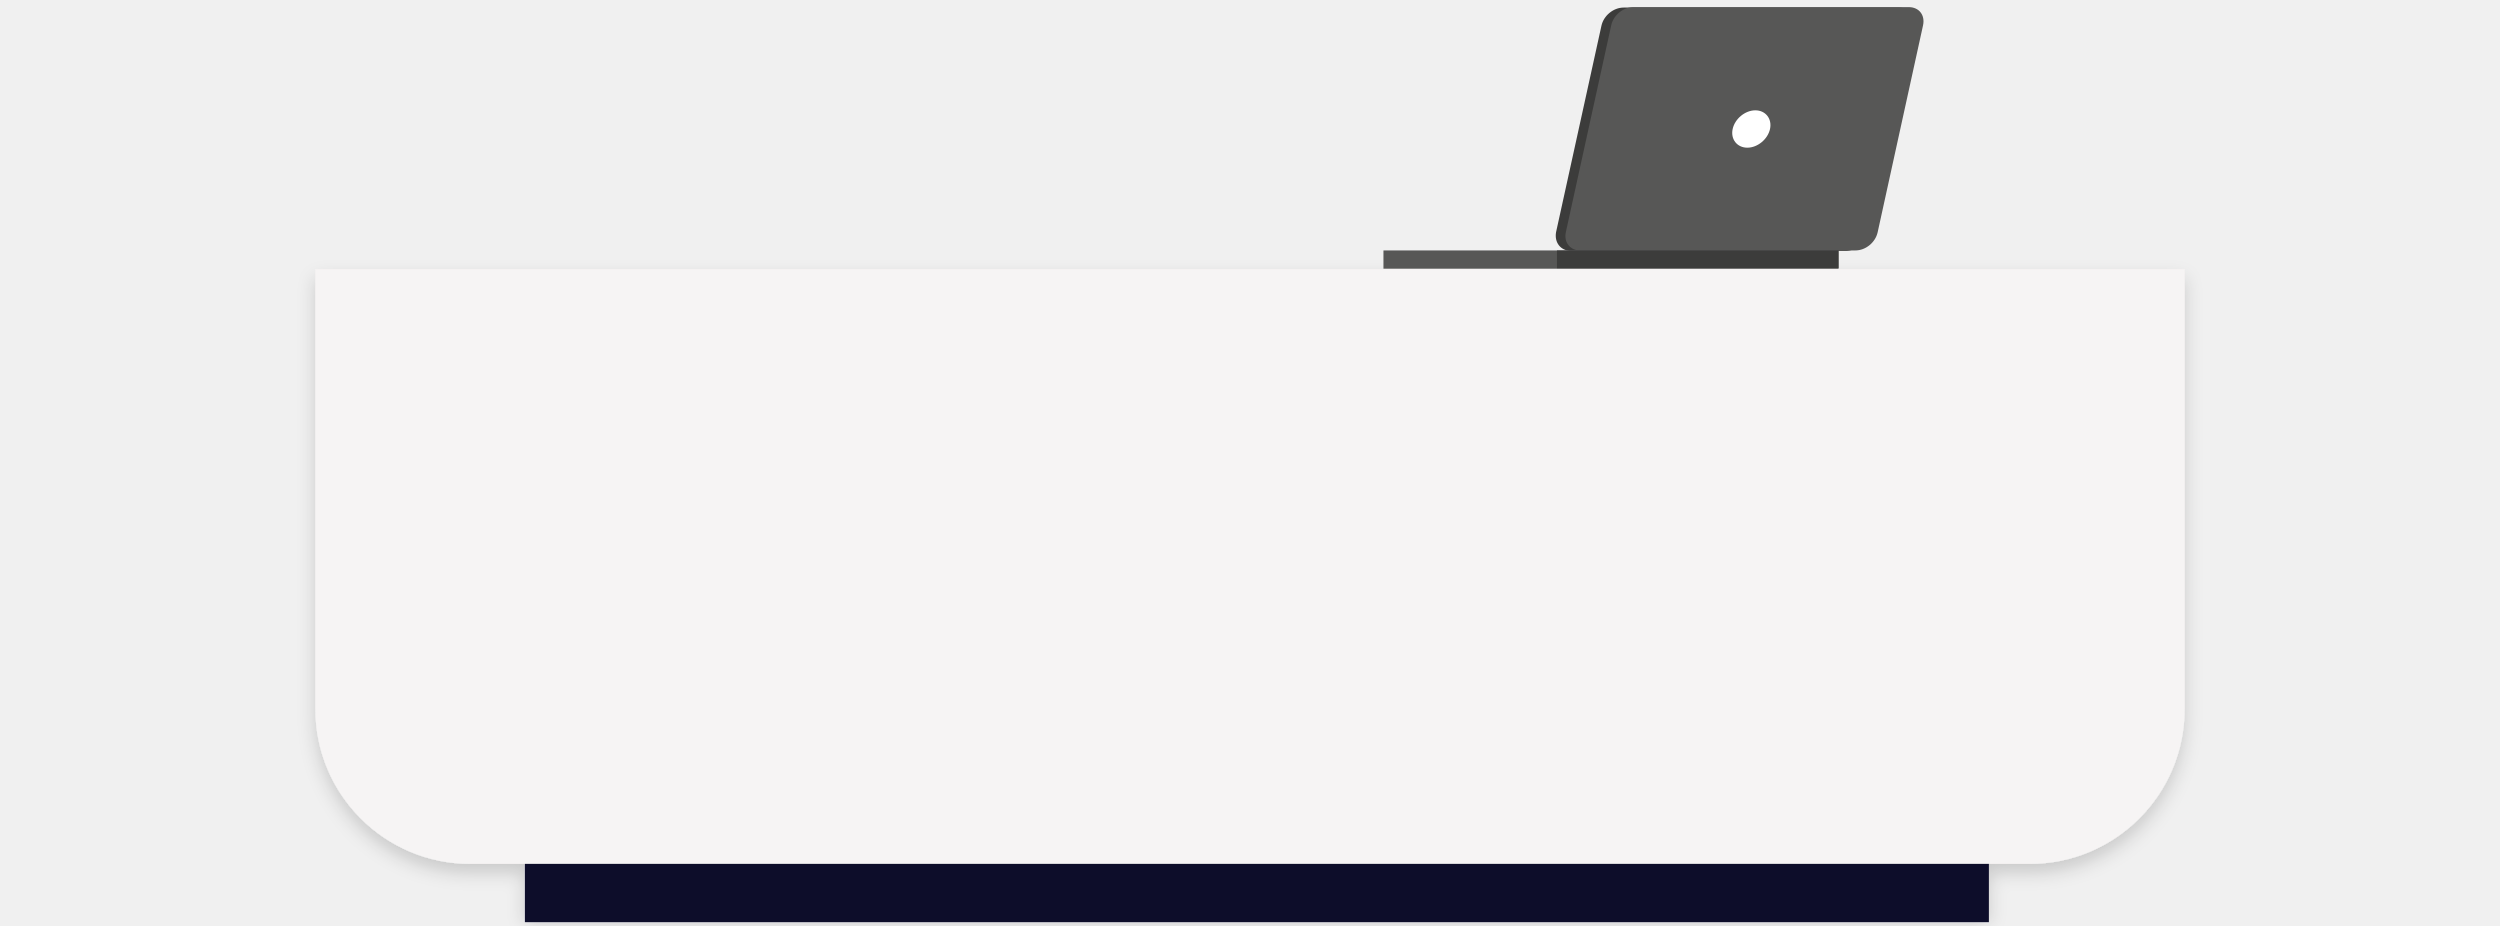
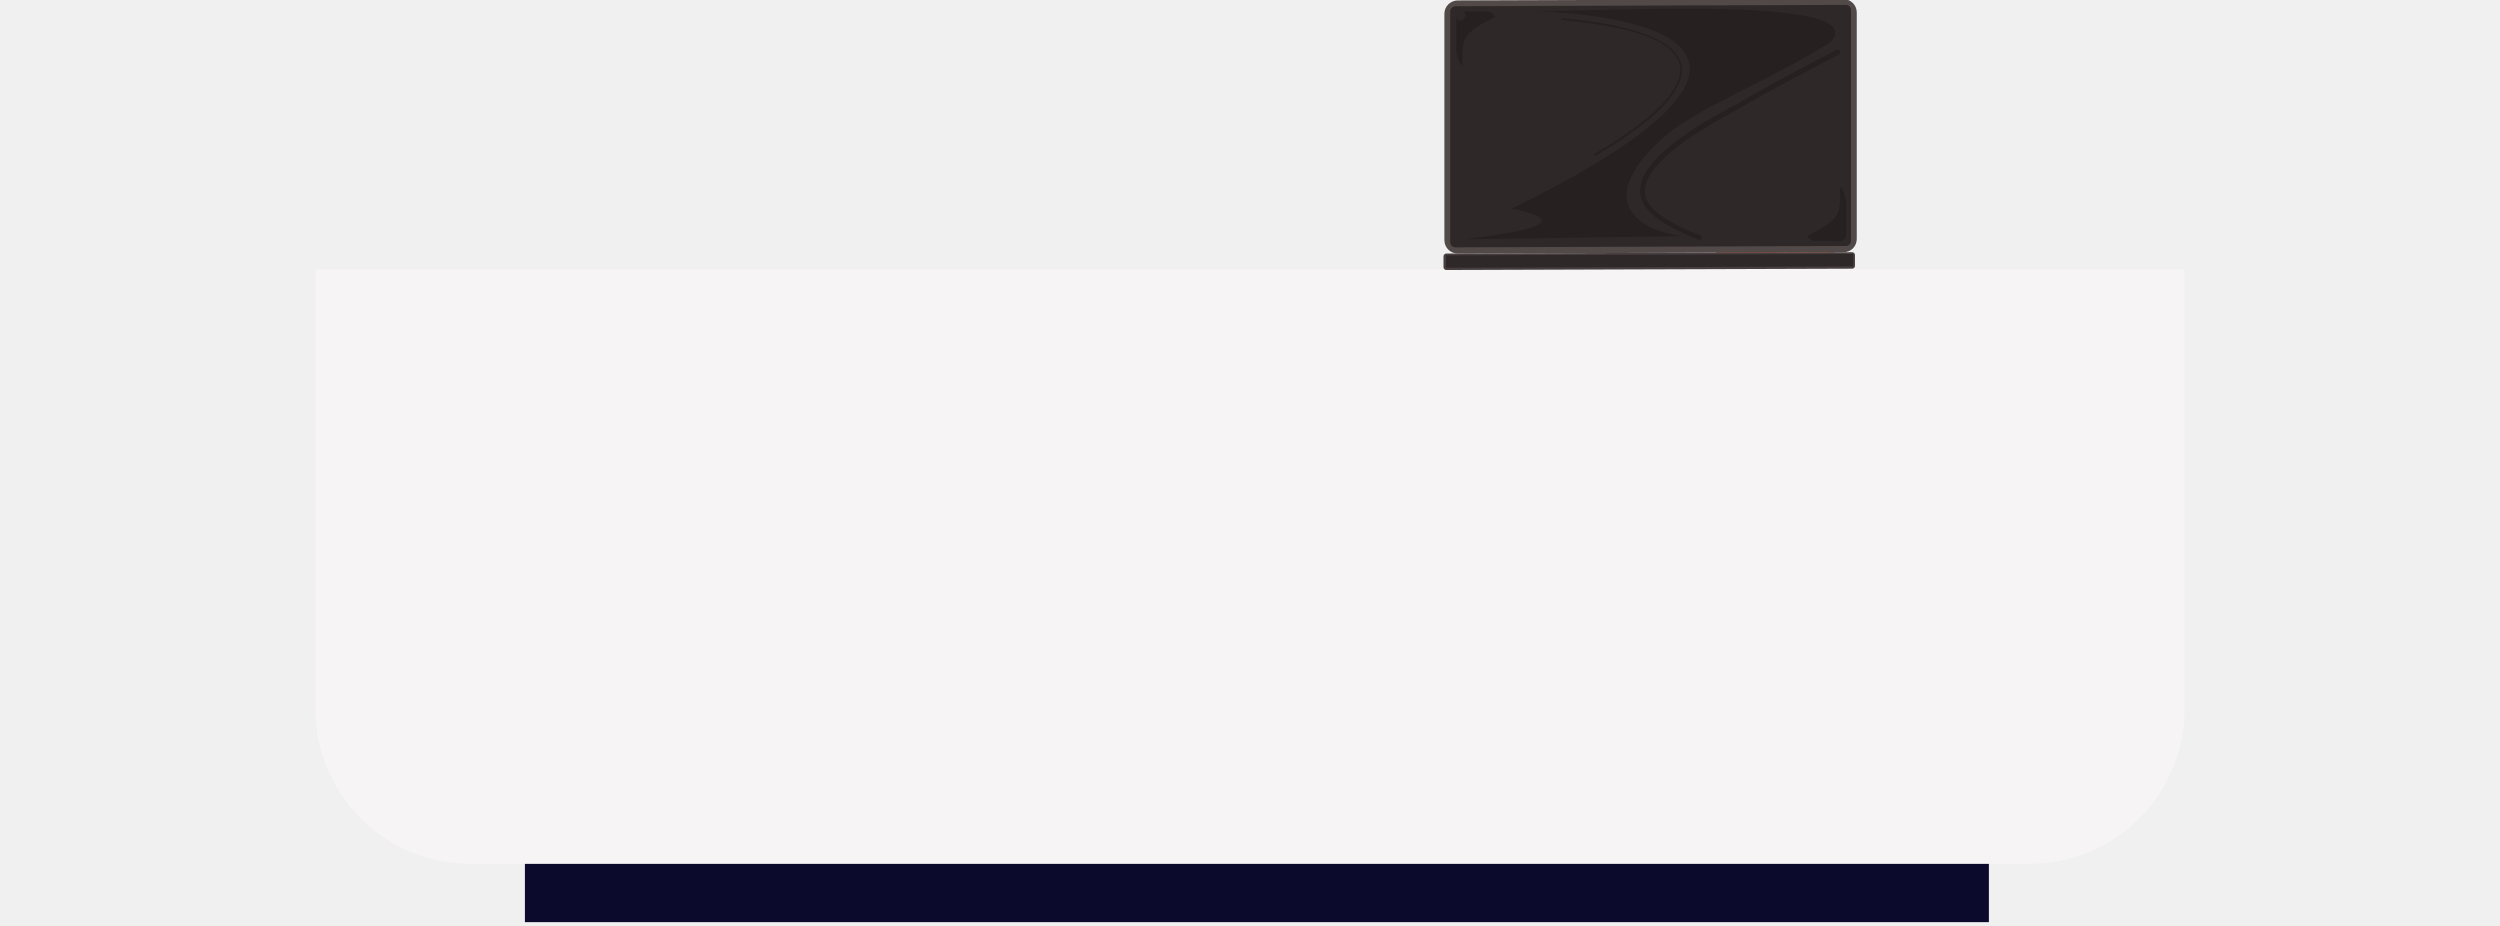
<svg xmlns="http://www.w3.org/2000/svg" version="1.1" id="Layer_1" x="0px" y="0px" viewBox="0 0 562 208" style="enable-background:new 0 0 562 208;" xml:space="preserve">
  <style type="text/css">
- 	.st0{filter:url(#filter-1);}
- 	.st1{fill:#F6F4F4;}
- 	.st2{fill:#0B0A2C;}
- 	.st3{fill:#3C3C3B;}
- 	.st4{fill:#575756;}
- 	.st5{fill:#FFFFFF;}
+ 	.st0{fill:#F6F4F4;}
+ 	.st1{fill:#0B0A2C;}
+ 	.st2{fill-rule:evenodd;clip-rule:evenodd;fill:#2F7899;}
+ 	.st3{fill-rule:evenodd;clip-rule:evenodd;fill:#ED7557;}
+ 	.st4{fill-rule:evenodd;clip-rule:evenodd;fill:#F08165;}
+ 	.st5{fill-rule:evenodd;clip-rule:evenodd;fill:#D96346;}
+ 	.st6{fill-rule:evenodd;clip-rule:evenodd;fill:#FF9100;}
+ 	.st7{fill-rule:evenodd;clip-rule:evenodd;fill:#524949;}
+ 	.st8{fill-rule:evenodd;clip-rule:evenodd;fill:#2E2828;}
+ 	.st9{fill-rule:evenodd;clip-rule:evenodd;fill:#262020;}
+ 	.st10{fill-rule:evenodd;clip-rule:evenodd;fill:#473F3F;}
</style>
-   <filter filterUnits="objectBoundingBox" height="112.6%" id="filter-1" width="104.4%" x="-2.2%" y="-6.3%">
-     <feOffset dx="0" dy="2" in="SourceAlpha" result="shadowOffsetOuter1" />
-     <feGaussianBlur in="shadowOffsetOuter1" result="shadowBlurOuter1" stdDeviation="2" />
-     <feColorMatrix in="shadowBlurOuter1" result="shadowMatrixOuter1" type="matrix" values="0 0 0 0 0   0 0 0 0 0   0 0 0 0 0  0 0 0 0.16 0">
- 		</feColorMatrix>
-     <feMerge>
-       <feMergeNode in="shadowMatrixOuter1" />
-       <feMergeNode in="SourceGraphic" />
-     </feMerge>
-   </filter>
-   <g>
-     <g id="UI">
-       <g id="Event-Live---reception" transform="translate(-711, -410)">
-         <g id="Group-16" transform="translate(720, 419)" class="st0">
-           <path id="Rectangle_3_" class="st1" d="M61.9,51.5h420.2v98.9c0,19.2-15.6,34.8-34.8,34.8H96.7c-19.2,0-34.8-15.6-34.8-34.8      V51.5L61.9,51.5z" />
-           <rect id="Rectangle_2_" x="109" y="185.2" class="st2" width="329.1" height="13.1" />
-         </g>
+   <g id="UI">
+     <g id="Event-Live---reception" transform="translate(-711, -410)">
+       <g id="Group-16" transform="translate(720, 419)">
+         <path id="Rectangle_3_" class="st0" d="M61.9,51.5h420.2v98.9c0,19.2-15.6,34.8-34.8,34.8H96.7c-19.2,0-34.8-15.6-34.8-34.8     L61.9,51.5L61.9,51.5z" />
+         <rect id="Rectangle_2_" x="109" y="185.2" class="st1" width="329.1" height="13.1" />
      </g>
    </g>
-     <g>
-       <path class="st3" d="M349.8,52.2L360,5.8c0.5-2.3,2.7-4.1,5-4.1h61.9c2.3,0,3.7,1.8,3.2,4.1l-10.2,46.5c-0.5,2.3-2.7,4.1-5,4.1    H353C350.8,56.3,349.4,54.5,349.8,52.2z" />
-       <g>
-         <path class="st4" d="M355.2,56.3h61.9c2.3,0,4.5-1.8,5-4.1l10.2-46.5c0.5-2.3-0.9-4.1-3.2-4.1h-61.9c-2.3,0-4.5,1.8-5,4.1     L352,52.2C351.5,54.5,353,56.3,355.2,56.3z" />
-         <path class="st5" d="M389.5,29c-0.5,2.3,1,4.2,3.3,4.2c2.3,0,4.6-1.9,5.1-4.2c0.5-2.3-1-4.2-3.3-4.2     C392.3,24.8,390,26.7,389.5,29z" />
-       </g>
-       <polygon class="st4" points="311,60.4 327.8,60.4 413.3,60.4 413.3,56.3 311,56.3   " />
-       <rect x="350" y="56.3" class="st3" width="63.3" height="4" />
-     </g>
+   </g>
+   <g>
+     <path class="st2" d="M406.9,56.1c-0.4-7-0.6-10.5-0.6-10.5c0.2-0.2-0.3-1.3-0.1-1.4c3.4-1.6,4.7-3.2,4.7-3.2   c-3-3.2-4.5-4.7-4.5-4.7c-42.3-1.1-64.1-1.4-65.3-0.9c-8.4,8.4-12.7,12.5-12.7,12.5c-0.9,5.3-1.4,7.9-1.4,7.9   C379.8,56,406.4,56.1,406.9,56.1z" />
+     <path class="st3" d="M389.4,51.3c1.5-2.6,2.3-4.4,2.3-5.4c2.2-0.5,3.8-0.7,4.8-0.6c3.7,0.3,6.3,0.8,7.8,1.5   C396,51.7,391.1,53.2,389.4,51.3z" />
+     <path class="st4" d="M384.8,56.1c17.6,2.5,27.7,2.2,30.3-1c-0.5-2.7-2.1-6.1-8.7-9.5c-10.9,3.8-12.8,2.4-14.6,3.1   C389.6,51.5,384.8,56.1,384.8,56.1z" />
+     <path class="st5" d="M384.5,58.1c4.2-4.4,6.9-7.3,8-8.6c1.1,1,2.1,1.5,2.9,1.5c1,1.7,2,2.5,2.9,2.5c1.1,1.3,2.2,2.1,3.3,2.4   C393.9,58.9,388.2,59.7,384.5,58.1z" />
+     <path class="st5" d="M327.3,51.9c0.6,2,0.9,2.9,0.9,2.9c2.5,0.9,6.1,0.1,10.9-2.3c0.1-0.6,0.1-2.1,0.1-4.7   c-1.1,0.7-1.8,1.9-3.9,1.8c-1.2-0.1-1.6,1.9-4,1.5C330.3,51,329.4,52.3,327.3,51.9z" />
+     <path class="st5" d="M345.3,55.8c-0.7-2.8-1-4.2-1-4.2s-0.9,0.1-2.6,0.3c0.4,2.8,0.6,4.3,0.6,4.3C344.3,55.9,345.3,55.8,345.3,55.8   z" />
+     <path class="st6" d="M330.9,52.6c0.2,0.6,0.3,0.8,0.3,0.8c-0.5,0.8-1.6,1-3.2,0.6c0,0-0.1-0.3-0.3-0.9   C329.2,53.5,330.2,53.3,330.9,52.6z" />
+     <path class="st7" d="M327.7,0.1l86.7-0.3c1.6,0,3,1.3,3,3l0,50.9c0,1.7-1.3,3-3,3l-86.7,0.3c-1.6,0-3-1.3-3-3l0-50.9   C324.7,1.4,326.1,0.1,327.7,0.1z" />
+     <path class="st8" d="M327.2,1.4l87.7-0.3c0.7,0,1.2,0.5,1.2,1.2l0,51.8c0,0.7-0.5,1.2-1.2,1.2l-87.7,0.3c-0.7,0-1.2-0.5-1.2-1.2   l0-51.8C326,2,326.5,1.4,327.2,1.4z" />
+     <path class="st9" d="M351.2,4.5c-0.1,0-0.2-0.1-0.2-0.2c0-0.1,0.1-0.2,0.2-0.2c11,1,18.6,2.9,22.8,5.6c2.3,1.4,3.6,3.1,4,4.9   c0.4,1.9-0.2,3.9-1.7,6.2c-2.7,4.1-8.6,8.9-17.6,14.2c-0.1,0.1-0.2,0-0.3-0.1c-0.1-0.1,0-0.2,0.1-0.3c8.9-5.3,14.8-10,17.5-14.1   c1.4-2.2,2-4.1,1.6-5.9c-0.4-1.7-1.6-3.3-3.8-4.7C369.7,7.4,362.1,5.5,351.2,4.5z" />
+     <path class="st9" d="M339.8,46.9c11.8,2.4,8.2,4.7-10.9,6.9c32.7-0.5,49.1-0.7,49.1-0.7c-12.8-2-18.4-10-3.1-23   c7-5.9,23.9-12.5,36.7-20.7c9.8-11.2-59-6.2-68.9-7C378.3,3.4,405.7,14.6,339.8,46.9z" />
+     <path class="st9" d="M328.7,2.6l5.8,0c0.7,0,2,1.1,1.3,1.4c-8.4,3.9-6.7,5.8-7.1,10.6c-0.1,0.8-1.3-2.1-1.3-2.9l0-7.7   c0-0.4,0.4,1.4,1.6,0.3C330.4,2.9,328.4,2.6,328.7,2.6z" />
+     <path class="st9" d="M413.7,54.2l-5.8,0c-0.7,0-2-1.1-1.3-1.4c8.4-3.9,6.7-5.8,7.1-10.6c0.1-0.8,1.3,2.1,1.3,2.9l0,7.7   C415,53.5,414.4,54.2,413.7,54.2z" />
+     <path class="st10" d="M325.1,57l91.3-0.3c0.3,0,0.6,0.3,0.6,0.6l0,2.5c0,0.3-0.3,0.6-0.6,0.6l-91.3,0.3c-0.3,0-0.6-0.3-0.6-0.6   l0-2.5C324.5,57.3,324.8,57,325.1,57z" />
+     <path class="st8" d="M325.1,57.4l91.4-0.3c0,0,0.1,0,0.1,0.1l0,2.6c0,0,0,0.1-0.1,0.1l-91.4,0.3c0,0-0.1,0-0.1-0.1L325.1,57.4   C325,57.4,325,57.4,325.1,57.4z" />
+     <path class="st9" d="M382.2,52.9c0.3,0.1,0.4,0.4,0.3,0.7c-0.1,0.3-0.4,0.4-0.7,0.3c-2.2-0.9-4.1-1.8-5.7-2.6   c-1.6-0.9-3-1.8-4.2-2.7c-4.1-3.3-3.9-6.9-1.5-10.5c4-6,14.2-11.6,19.3-14.3c0.8-0.4,1.5-0.8,1.9-1.1c2.9-1.7,6.2-3.5,9.7-5.4   c3.6-1.9,7.4-4,11.6-6.1c0.3-0.1,0.6,0,0.7,0.3c0.1,0.3,0,0.6-0.3,0.8c-4.2,2.2-8.1,4.2-11.6,6.1c-3.5,1.9-6.8,3.7-9.7,5.4   c-0.5,0.3-1.2,0.7-1.9,1.1c-5,2.7-15.1,8.2-18.9,14c-2,3-2.2,6.1,1.3,8.9c1.1,0.8,2.4,1.7,4,2.6C378.2,51.2,380.1,52.1,382.2,52.9z   " />
  </g>
</svg>
